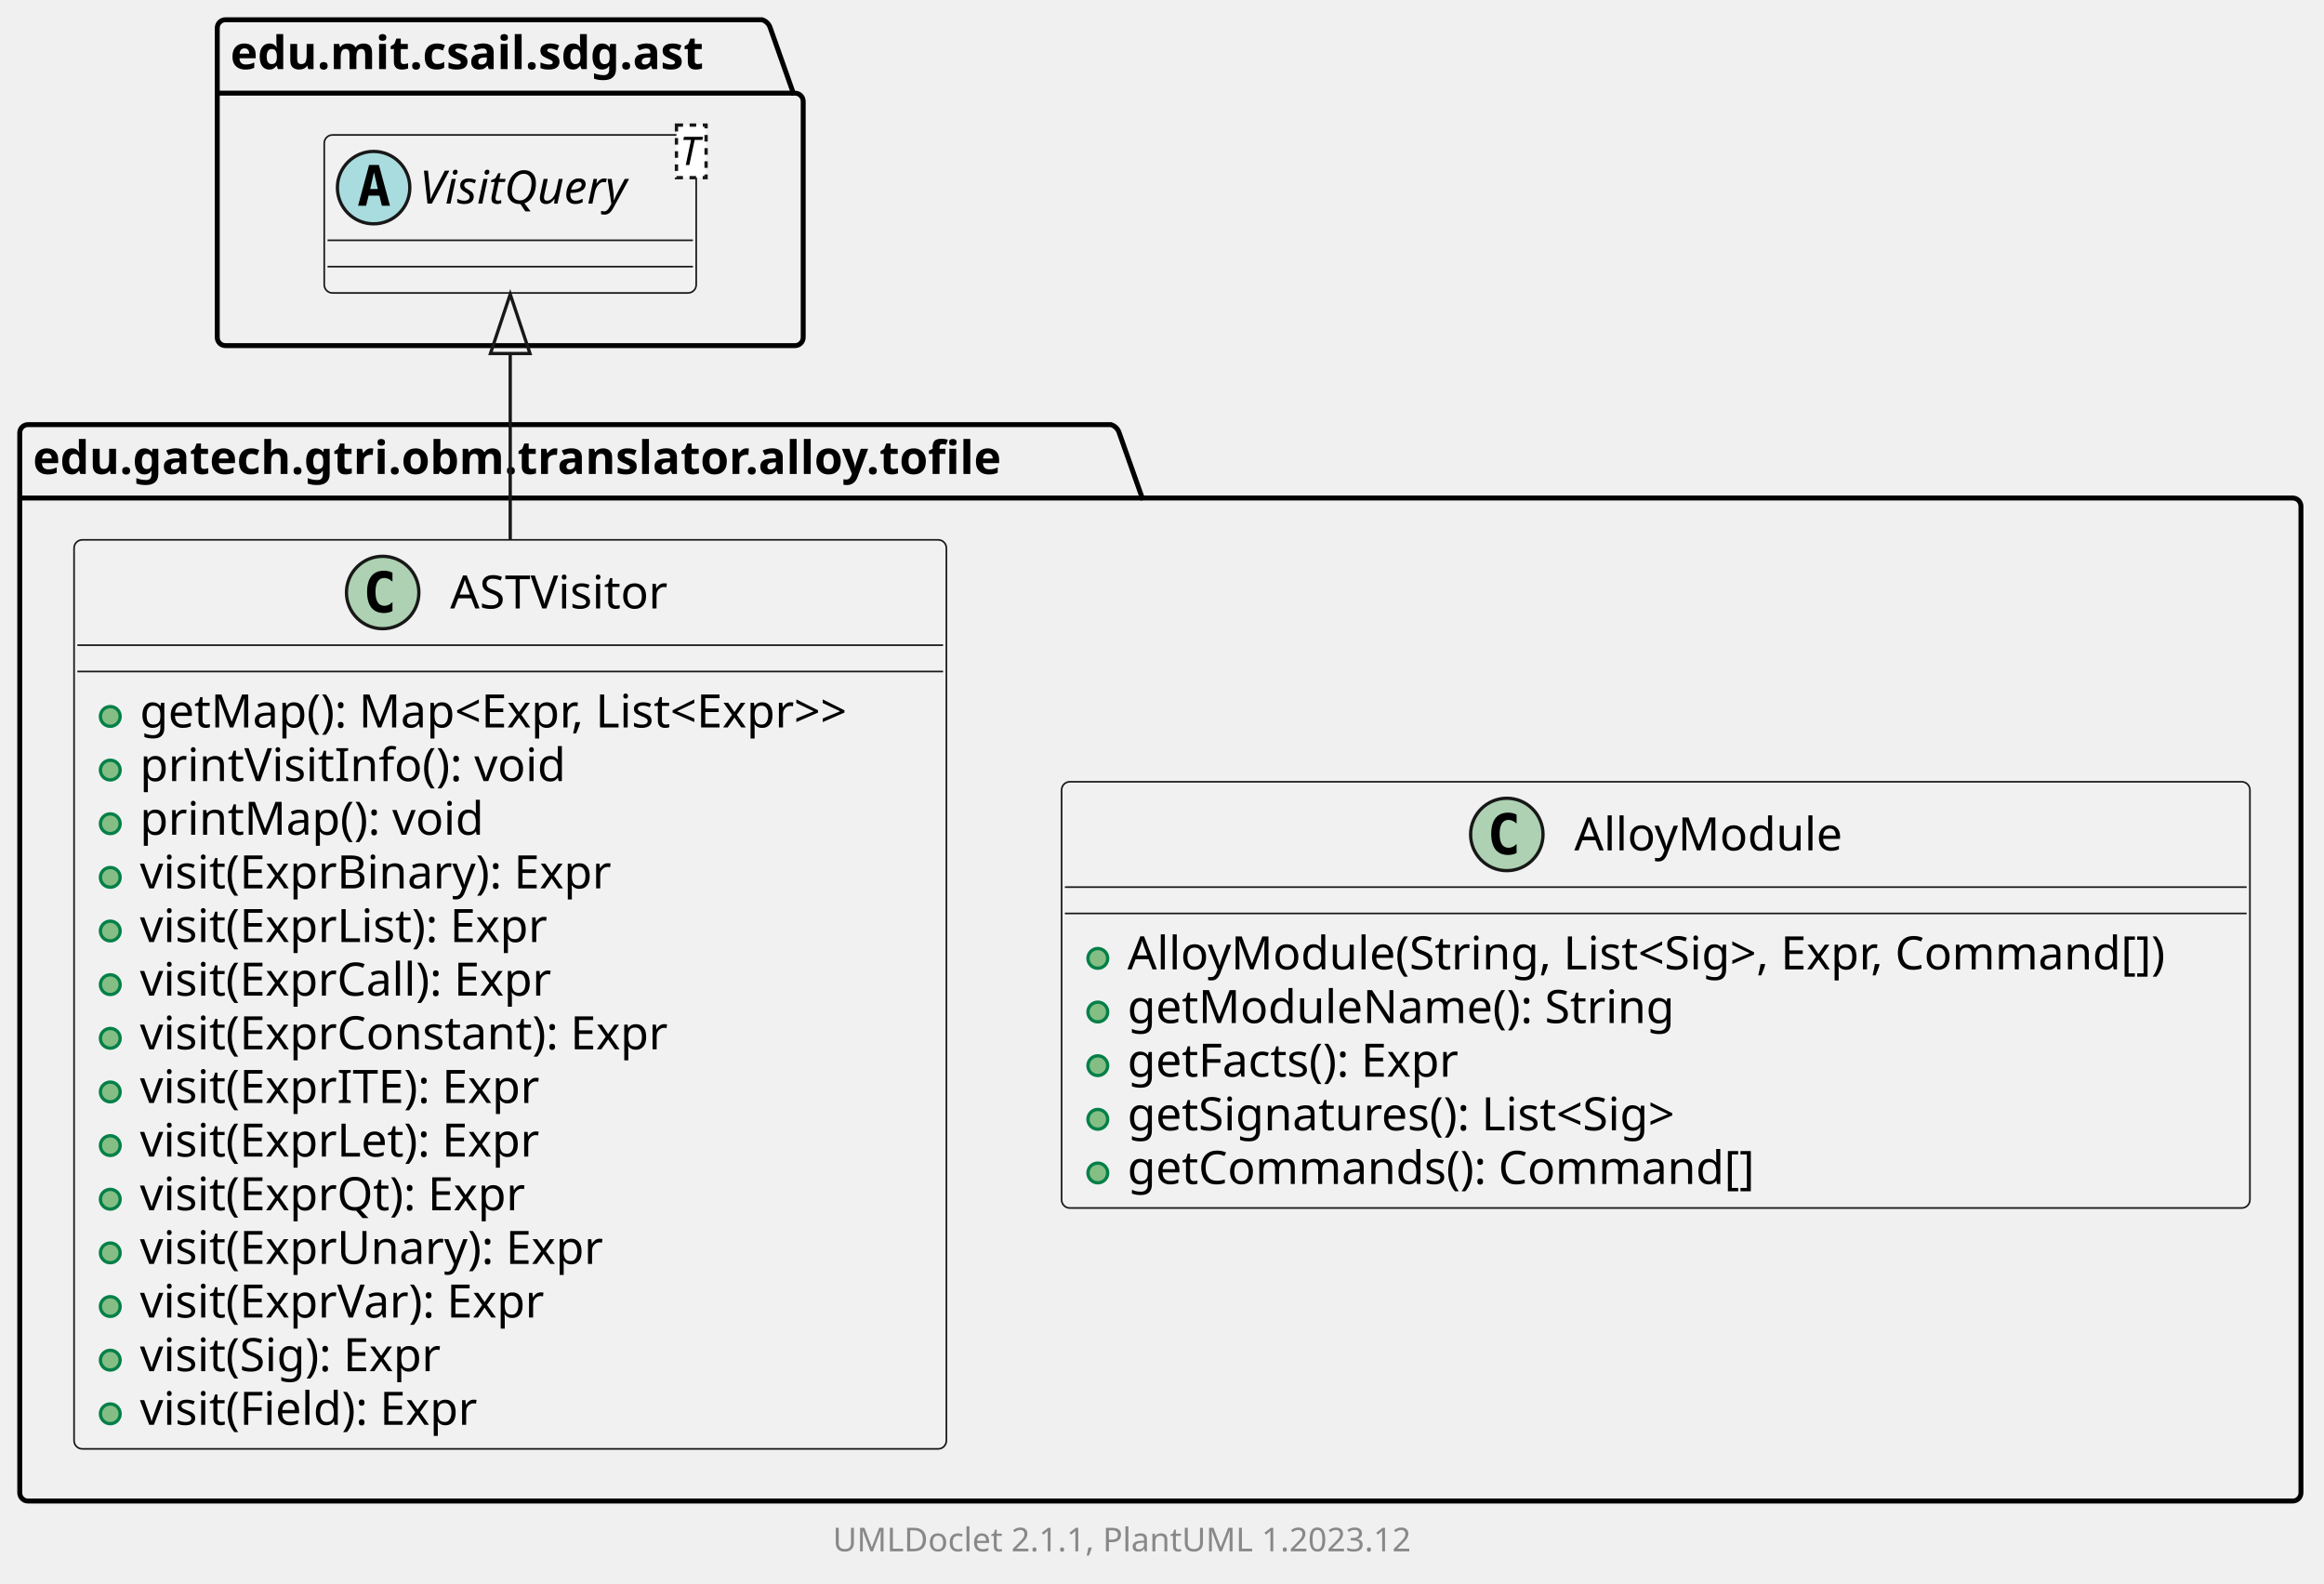
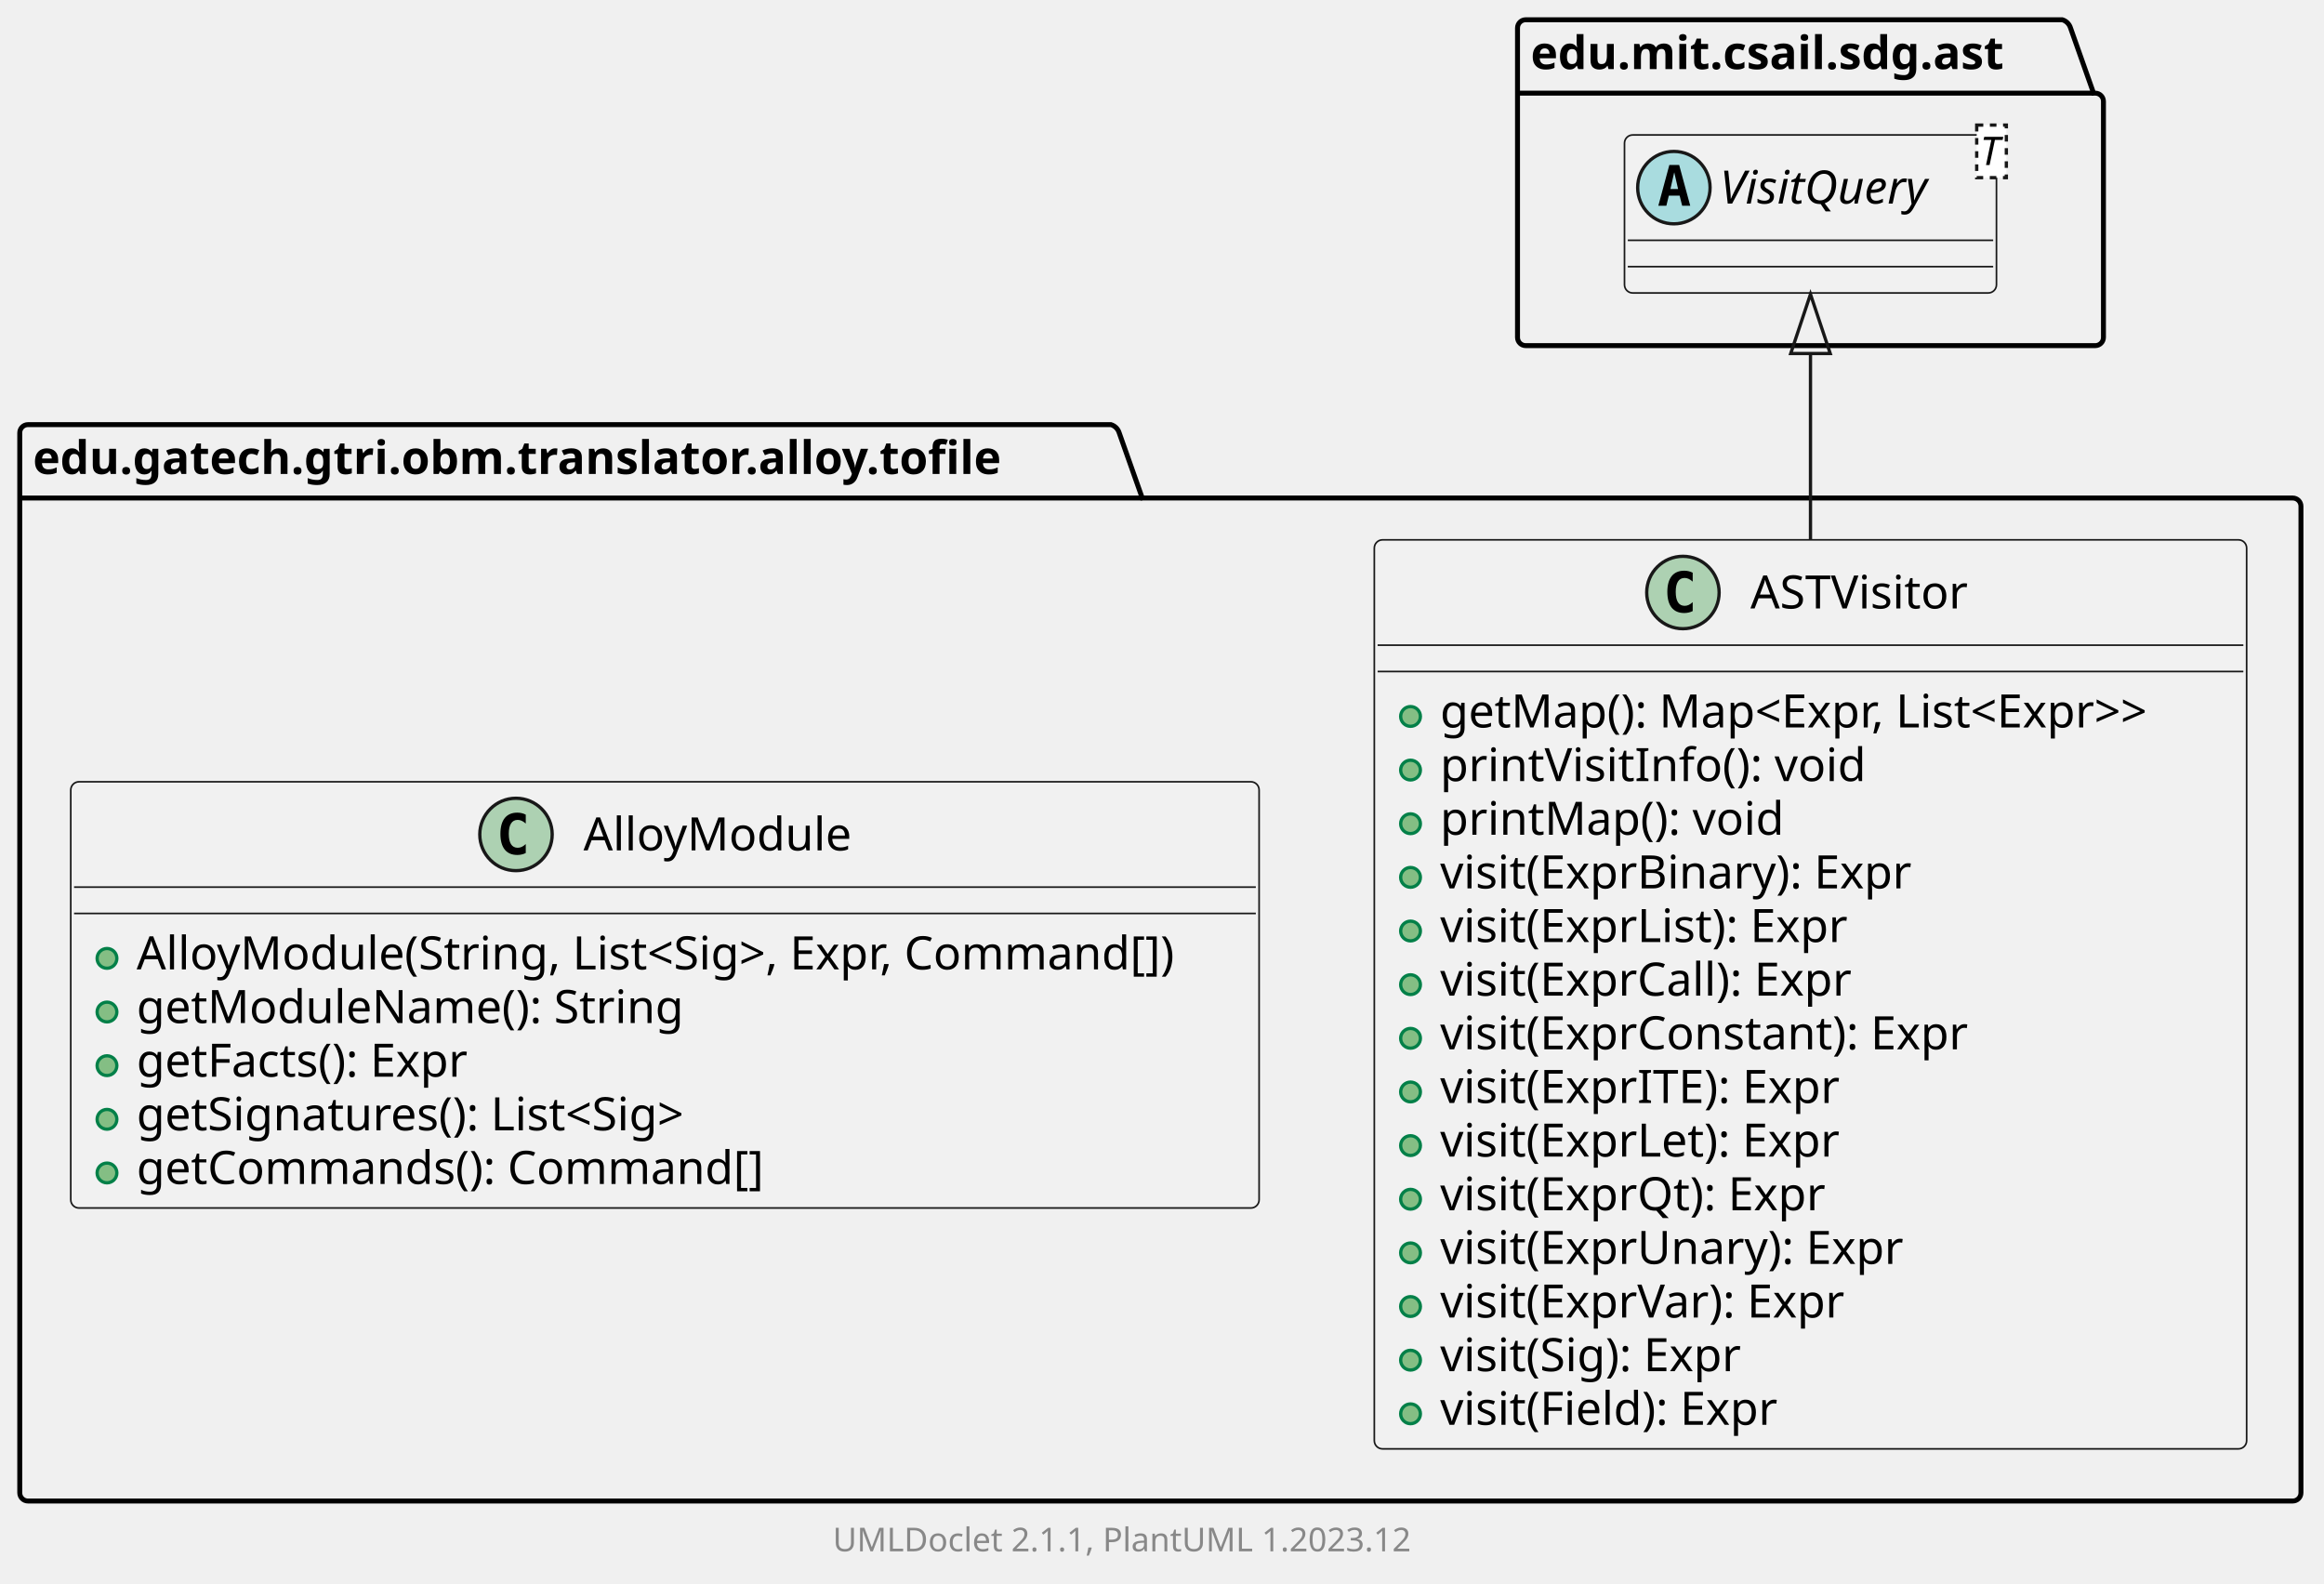
<svg xmlns="http://www.w3.org/2000/svg" xmlns:xlink="http://www.w3.org/1999/xlink" contentStyleType="text/css" height="481px" preserveAspectRatio="none" style="width:706px;height:481px;background:#FFFFFF;" version="1.1" viewBox="0 0 706 481" width="706px" zoomAndPan="magnify">
  <defs />
  <g>
    <g id="cluster_edu.gatech.gtri.obm.translator.alloy.tofile">
      <path d="M8.5,129 L337.5,129 A3.75,3.75 0 0 1 340,131.5 L347,151.297 L696.5,151.297 A2.5,2.5 0 0 1 699,153.797 L699,453.5 A2.5,2.5 0 0 1 696.5,456 L8.5,456 A2.5,2.5 0 0 1 6,453.5 L6,131.5 A2.5,2.5 0 0 1 8.5,129 " fill="none" style="stroke:#000000;stroke-width:1.5;" />
      <line style="stroke:#000000;stroke-width:1.5;" x1="6" x2="347" y1="151.297" y2="151.297" />
      <text fill="#000000" font-family="sans-serif" font-size="14" font-weight="bold" lengthAdjust="spacing" textLength="328" x="10" y="143.995">edu.gatech.gtri.obm.translator.alloy.tofile</text>
    </g>
    <g id="cluster_edu.mit.csail.sdg.ast">
-       <path d="M68.5,6 L231.5,6 A3.75,3.75 0 0 1 234,8.5 L241,28.297 L241.5,28.297 A2.5,2.5 0 0 1 244,30.797 L244,102.5 A2.5,2.5 0 0 1 241.5,105 L68.5,105 A2.5,2.5 0 0 1 66,102.5 L66,8.5 A2.5,2.5 0 0 1 68.5,6 " fill="none" style="stroke:#000000;stroke-width:1.5;" />
-       <line style="stroke:#000000;stroke-width:1.5;" x1="66" x2="241" y1="28.297" y2="28.297" />
-       <text fill="#000000" font-family="sans-serif" font-size="14" font-weight="bold" lengthAdjust="spacing" textLength="162" x="70" y="20.995">edu.mit.csail.sdg.ast</text>
+       <path d="M463.5,6 L626.5,6 A3.75,3.75 0 0 1 629,8.5 L636,28.297 L636.5,28.297 A2.5,2.5 0 0 1 639,30.797 L639,102.5 A2.5,2.5 0 0 1 636.5,105 L463.5,105 A2.5,2.5 0 0 1 461,102.5 L461,8.5 A2.5,2.5 0 0 1 463.5,6 " fill="none" style="stroke:#000000;stroke-width:1.5;" />
+       <line style="stroke:#000000;stroke-width:1.5;" x1="461" x2="636" y1="28.297" y2="28.297" />
+       <text fill="#000000" font-family="sans-serif" font-size="14" font-weight="bold" lengthAdjust="spacing" textLength="162" x="465" y="20.995">edu.mit.csail.sdg.ast</text>
    </g>
+     <a href="ASTVisitor.html" target="_top" title="ASTVisitor.html" xlink:actuate="onRequest" xlink:href="ASTVisitor.html" xlink:show="new" xlink:title="ASTVisitor.html" xlink:type="simple">
+       <g id="elem_ASTVisitor">
+         <rect codeLine="5" fill="#F1F1F1" height="276.156" id="ASTVisitor" rx="2.5" ry="2.5" style="stroke:#181818;stroke-width:0.5;" width="265" x="417.5" y="164" />
+         <ellipse cx="511.25" cy="180" fill="#ADD1B2" rx="11" ry="11" style="stroke:#181818;stroke-width:1.0;" />
+         <path d="M514.219,185.641 Q513.641,185.938 513,186.078 Q512.359,186.234 511.656,186.234 Q509.156,186.234 507.828,184.594 Q506.516,182.938 506.516,179.812 Q506.516,176.688 507.828,175.031 Q509.156,173.375 511.656,173.375 Q512.359,173.375 513,173.531 Q513.656,173.688 514.219,173.984 L514.219,176.703 Q513.594,176.125 513,175.859 Q512.406,175.578 511.781,175.578 Q510.438,175.578 509.75,176.656 Q509.062,177.719 509.062,179.812 Q509.062,181.906 509.75,182.984 Q510.438,184.047 511.781,184.047 Q512.406,184.047 513,183.781 Q513.594,183.5 514.219,182.922 L514.219,185.641 Z " fill="#000000" />
+         <text fill="#000000" font-family="sans-serif" font-size="14" lengthAdjust="spacing" textLength="69" x="531.75" y="184.847">ASTVisitor</text>
+         <line style="stroke:#181818;stroke-width:0.5;" x1="418.5" x2="681.5" y1="196" y2="196" />
+         <line style="stroke:#181818;stroke-width:0.5;" x1="418.5" x2="681.5" y1="204" y2="204" />
+         <ellipse cx="428.5" cy="217.648" fill="#84BE84" rx="3" ry="3" style="stroke:#038048;stroke-width:1.0;" />
+         <text fill="#000000" font-family="sans-serif" font-size="14" lengthAdjust="spacing" textLength="239" x="437.5" y="220.995">getMap(): Map&lt;Expr, List&lt;Expr&gt;&gt;</text>
+         <ellipse cx="428.5" cy="233.945" fill="#84BE84" rx="3" ry="3" style="stroke:#038048;stroke-width:1.0;" />
+         <text fill="#000000" font-family="sans-serif" font-size="14" lengthAdjust="spacing" textLength="131" x="437.5" y="237.292">printVisitInfo(): void</text>
+         <ellipse cx="428.5" cy="250.242" fill="#84BE84" rx="3" ry="3" style="stroke:#038048;stroke-width:1.0;" />
+         <text fill="#000000" font-family="sans-serif" font-size="14" lengthAdjust="spacing" textLength="107" x="437.5" y="253.589">printMap(): void</text>
+         <ellipse cx="428.5" cy="266.539" fill="#84BE84" rx="3" ry="3" style="stroke:#038048;stroke-width:1.0;" />
+         <text fill="#000000" font-family="sans-serif" font-size="14" lengthAdjust="spacing" textLength="147" x="437.5" y="269.886">visit(ExprBinary): Expr</text>
+         <ellipse cx="428.5" cy="282.836" fill="#84BE84" rx="3" ry="3" style="stroke:#038048;stroke-width:1.0;" />
+         <text fill="#000000" font-family="sans-serif" font-size="14" lengthAdjust="spacing" textLength="128" x="437.5" y="286.183">visit(ExprList): Expr</text>
+         <ellipse cx="428.5" cy="299.133" fill="#84BE84" rx="3" ry="3" style="stroke:#038048;stroke-width:1.0;" />
+         <text fill="#000000" font-family="sans-serif" font-size="14" lengthAdjust="spacing" textLength="129" x="437.5" y="302.479">visit(ExprCall): Expr</text>
+         <ellipse cx="428.5" cy="315.43" fill="#84BE84" rx="3" ry="3" style="stroke:#038048;stroke-width:1.0;" />
+         <text fill="#000000" font-family="sans-serif" font-size="14" lengthAdjust="spacing" textLength="168" x="437.5" y="318.776">visit(ExprConstant): Expr</text>
+         <ellipse cx="428.5" cy="331.727" fill="#84BE84" rx="3" ry="3" style="stroke:#038048;stroke-width:1.0;" />
+         <text fill="#000000" font-family="sans-serif" font-size="14" lengthAdjust="spacing" textLength="126" x="437.5" y="335.073">visit(ExprITE): Expr</text>
+         <ellipse cx="428.5" cy="348.023" fill="#84BE84" rx="3" ry="3" style="stroke:#038048;stroke-width:1.0;" />
+         <text fill="#000000" font-family="sans-serif" font-size="14" lengthAdjust="spacing" textLength="126" x="437.5" y="351.37">visit(ExprLet): Expr</text>
+         <ellipse cx="428.5" cy="364.32" fill="#84BE84" rx="3" ry="3" style="stroke:#038048;stroke-width:1.0;" />
+         <text fill="#000000" font-family="sans-serif" font-size="14" lengthAdjust="spacing" textLength="121" x="437.5" y="367.667">visit(ExprQt): Expr</text>
+         <ellipse cx="428.5" cy="380.617" fill="#84BE84" rx="3" ry="3" style="stroke:#038048;stroke-width:1.0;" />
+         <text fill="#000000" font-family="sans-serif" font-size="14" lengthAdjust="spacing" textLength="144" x="437.5" y="383.964">visit(ExprUnary): Expr</text>
+         <ellipse cx="428.5" cy="396.914" fill="#84BE84" rx="3" ry="3" style="stroke:#038048;stroke-width:1.0;" />
+         <text fill="#000000" font-family="sans-serif" font-size="14" lengthAdjust="spacing" textLength="127" x="437.5" y="400.261">visit(ExprVar): Expr</text>
+         <ellipse cx="428.5" cy="413.211" fill="#84BE84" rx="3" ry="3" style="stroke:#038048;stroke-width:1.0;" />
+         <text fill="#000000" font-family="sans-serif" font-size="14" lengthAdjust="spacing" textLength="96" x="437.5" y="416.558">visit(Sig): Expr</text>
+         <ellipse cx="428.5" cy="429.508" fill="#84BE84" rx="3" ry="3" style="stroke:#038048;stroke-width:1.0;" />
+         <text fill="#000000" font-family="sans-serif" font-size="14" lengthAdjust="spacing" textLength="107" x="437.5" y="432.854">visit(Field): Expr</text>
+       </g>
+     </a>
    <a href="AlloyModule.html" target="_top" title="AlloyModule.html" xlink:actuate="onRequest" xlink:href="AlloyModule.html" xlink:show="new" xlink:title="AlloyModule.html" xlink:type="simple">
      <g id="elem_AlloyModule">
-         <rect codeLine="5" fill="#F1F1F1" height="129.484" id="AlloyModule" rx="2.5" ry="2.5" style="stroke:#181818;stroke-width:0.5;" width="361" x="322.5" y="237.5" />
-         <ellipse cx="457.75" cy="253.5" fill="#ADD1B2" rx="11" ry="11" style="stroke:#181818;stroke-width:1.0;" />
-         <path d="M460.719,259.141 Q460.141,259.438 459.5,259.578 Q458.859,259.734 458.156,259.734 Q455.656,259.734 454.328,258.094 Q453.016,256.438 453.016,253.312 Q453.016,250.188 454.328,248.531 Q455.656,246.875 458.156,246.875 Q458.859,246.875 459.5,247.031 Q460.156,247.188 460.719,247.484 L460.719,250.203 Q460.094,249.625 459.5,249.359 Q458.906,249.078 458.281,249.078 Q456.938,249.078 456.25,250.156 Q455.562,251.219 455.562,253.312 Q455.562,255.406 456.25,256.484 Q456.938,257.547 458.281,257.547 Q458.906,257.547 459.5,257.281 Q460.094,257 460.719,256.422 L460.719,259.141 Z " fill="#000000" />
-         <text fill="#000000" font-family="sans-serif" font-size="14" lengthAdjust="spacing" textLength="82" x="478.25" y="258.347">AlloyModule</text>
-         <line style="stroke:#181818;stroke-width:0.5;" x1="323.5" x2="682.5" y1="269.5" y2="269.5" />
-         <line style="stroke:#181818;stroke-width:0.5;" x1="323.5" x2="682.5" y1="277.5" y2="277.5" />
-         <ellipse cx="333.5" cy="291.148" fill="#84BE84" rx="3" ry="3" style="stroke:#038048;stroke-width:1.0;" />
-         <text fill="#000000" font-family="sans-serif" font-size="14" lengthAdjust="spacing" textLength="335" x="342.5" y="294.495">AlloyModule(String, List&lt;Sig&gt;, Expr, Command[])</text>
-         <ellipse cx="333.5" cy="307.445" fill="#84BE84" rx="3" ry="3" style="stroke:#038048;stroke-width:1.0;" />
-         <text fill="#000000" font-family="sans-serif" font-size="14" lengthAdjust="spacing" textLength="173" x="342.5" y="310.792">getModuleName(): String</text>
-         <ellipse cx="333.5" cy="323.742" fill="#84BE84" rx="3" ry="3" style="stroke:#038048;stroke-width:1.0;" />
-         <text fill="#000000" font-family="sans-serif" font-size="14" lengthAdjust="spacing" textLength="109" x="342.5" y="327.089">getFacts(): Expr</text>
-         <ellipse cx="333.5" cy="340.039" fill="#84BE84" rx="3" ry="3" style="stroke:#038048;stroke-width:1.0;" />
-         <text fill="#000000" font-family="sans-serif" font-size="14" lengthAdjust="spacing" textLength="184" x="342.5" y="343.386">getSignatures(): List&lt;Sig&gt;</text>
-         <ellipse cx="333.5" cy="356.336" fill="#84BE84" rx="3" ry="3" style="stroke:#038048;stroke-width:1.0;" />
-         <text fill="#000000" font-family="sans-serif" font-size="14" lengthAdjust="spacing" textLength="202" x="342.5" y="359.683">getCommands(): Command[]</text>
-       </g>
-     </a>
-     <a href="ASTVisitor.html" target="_top" title="ASTVisitor.html" xlink:actuate="onRequest" xlink:href="ASTVisitor.html" xlink:show="new" xlink:title="ASTVisitor.html" xlink:type="simple">
-       <g id="elem_ASTVisitor">
-         <rect codeLine="13" fill="#F1F1F1" height="276.156" id="ASTVisitor" rx="2.5" ry="2.5" style="stroke:#181818;stroke-width:0.5;" width="265" x="22.5" y="164" />
-         <ellipse cx="116.25" cy="180" fill="#ADD1B2" rx="11" ry="11" style="stroke:#181818;stroke-width:1.0;" />
-         <path d="M119.219,185.641 Q118.641,185.938 118,186.078 Q117.359,186.234 116.656,186.234 Q114.156,186.234 112.828,184.594 Q111.516,182.938 111.516,179.812 Q111.516,176.688 112.828,175.031 Q114.156,173.375 116.656,173.375 Q117.359,173.375 118,173.531 Q118.656,173.688 119.219,173.984 L119.219,176.703 Q118.594,176.125 118,175.859 Q117.406,175.578 116.781,175.578 Q115.438,175.578 114.75,176.656 Q114.062,177.719 114.062,179.812 Q114.062,181.906 114.75,182.984 Q115.438,184.047 116.781,184.047 Q117.406,184.047 118,183.781 Q118.594,183.5 119.219,182.922 L119.219,185.641 Z " fill="#000000" />
-         <text fill="#000000" font-family="sans-serif" font-size="14" lengthAdjust="spacing" textLength="69" x="136.75" y="184.847">ASTVisitor</text>
-         <line style="stroke:#181818;stroke-width:0.5;" x1="23.5" x2="286.5" y1="196" y2="196" />
-         <line style="stroke:#181818;stroke-width:0.5;" x1="23.5" x2="286.5" y1="204" y2="204" />
-         <ellipse cx="33.5" cy="217.648" fill="#84BE84" rx="3" ry="3" style="stroke:#038048;stroke-width:1.0;" />
-         <text fill="#000000" font-family="sans-serif" font-size="14" lengthAdjust="spacing" textLength="239" x="42.5" y="220.995">getMap(): Map&lt;Expr, List&lt;Expr&gt;&gt;</text>
-         <ellipse cx="33.5" cy="233.945" fill="#84BE84" rx="3" ry="3" style="stroke:#038048;stroke-width:1.0;" />
-         <text fill="#000000" font-family="sans-serif" font-size="14" lengthAdjust="spacing" textLength="131" x="42.5" y="237.292">printVisitInfo(): void</text>
-         <ellipse cx="33.5" cy="250.242" fill="#84BE84" rx="3" ry="3" style="stroke:#038048;stroke-width:1.0;" />
-         <text fill="#000000" font-family="sans-serif" font-size="14" lengthAdjust="spacing" textLength="107" x="42.5" y="253.589">printMap(): void</text>
-         <ellipse cx="33.5" cy="266.539" fill="#84BE84" rx="3" ry="3" style="stroke:#038048;stroke-width:1.0;" />
-         <text fill="#000000" font-family="sans-serif" font-size="14" lengthAdjust="spacing" textLength="147" x="42.5" y="269.886">visit(ExprBinary): Expr</text>
-         <ellipse cx="33.5" cy="282.836" fill="#84BE84" rx="3" ry="3" style="stroke:#038048;stroke-width:1.0;" />
-         <text fill="#000000" font-family="sans-serif" font-size="14" lengthAdjust="spacing" textLength="128" x="42.5" y="286.183">visit(ExprList): Expr</text>
-         <ellipse cx="33.5" cy="299.133" fill="#84BE84" rx="3" ry="3" style="stroke:#038048;stroke-width:1.0;" />
-         <text fill="#000000" font-family="sans-serif" font-size="14" lengthAdjust="spacing" textLength="129" x="42.5" y="302.479">visit(ExprCall): Expr</text>
-         <ellipse cx="33.5" cy="315.43" fill="#84BE84" rx="3" ry="3" style="stroke:#038048;stroke-width:1.0;" />
-         <text fill="#000000" font-family="sans-serif" font-size="14" lengthAdjust="spacing" textLength="168" x="42.5" y="318.776">visit(ExprConstant): Expr</text>
-         <ellipse cx="33.5" cy="331.727" fill="#84BE84" rx="3" ry="3" style="stroke:#038048;stroke-width:1.0;" />
-         <text fill="#000000" font-family="sans-serif" font-size="14" lengthAdjust="spacing" textLength="126" x="42.5" y="335.073">visit(ExprITE): Expr</text>
-         <ellipse cx="33.5" cy="348.023" fill="#84BE84" rx="3" ry="3" style="stroke:#038048;stroke-width:1.0;" />
-         <text fill="#000000" font-family="sans-serif" font-size="14" lengthAdjust="spacing" textLength="126" x="42.5" y="351.37">visit(ExprLet): Expr</text>
-         <ellipse cx="33.5" cy="364.32" fill="#84BE84" rx="3" ry="3" style="stroke:#038048;stroke-width:1.0;" />
-         <text fill="#000000" font-family="sans-serif" font-size="14" lengthAdjust="spacing" textLength="121" x="42.5" y="367.667">visit(ExprQt): Expr</text>
-         <ellipse cx="33.5" cy="380.617" fill="#84BE84" rx="3" ry="3" style="stroke:#038048;stroke-width:1.0;" />
-         <text fill="#000000" font-family="sans-serif" font-size="14" lengthAdjust="spacing" textLength="144" x="42.5" y="383.964">visit(ExprUnary): Expr</text>
-         <ellipse cx="33.5" cy="396.914" fill="#84BE84" rx="3" ry="3" style="stroke:#038048;stroke-width:1.0;" />
-         <text fill="#000000" font-family="sans-serif" font-size="14" lengthAdjust="spacing" textLength="127" x="42.5" y="400.261">visit(ExprVar): Expr</text>
-         <ellipse cx="33.5" cy="413.211" fill="#84BE84" rx="3" ry="3" style="stroke:#038048;stroke-width:1.0;" />
-         <text fill="#000000" font-family="sans-serif" font-size="14" lengthAdjust="spacing" textLength="96" x="42.5" y="416.558">visit(Sig): Expr</text>
-         <ellipse cx="33.5" cy="429.508" fill="#84BE84" rx="3" ry="3" style="stroke:#038048;stroke-width:1.0;" />
-         <text fill="#000000" font-family="sans-serif" font-size="14" lengthAdjust="spacing" textLength="107" x="42.5" y="432.854">visit(Field): Expr</text>
+         <rect codeLine="22" fill="#F1F1F1" height="129.484" id="AlloyModule" rx="2.5" ry="2.5" style="stroke:#181818;stroke-width:0.5;" width="361" x="21.5" y="237.5" />
+         <ellipse cx="156.75" cy="253.5" fill="#ADD1B2" rx="11" ry="11" style="stroke:#181818;stroke-width:1.0;" />
+         <path d="M159.719,259.141 Q159.141,259.438 158.5,259.578 Q157.859,259.734 157.156,259.734 Q154.656,259.734 153.328,258.094 Q152.016,256.438 152.016,253.312 Q152.016,250.188 153.328,248.531 Q154.656,246.875 157.156,246.875 Q157.859,246.875 158.5,247.031 Q159.156,247.188 159.719,247.484 L159.719,250.203 Q159.094,249.625 158.5,249.359 Q157.906,249.078 157.281,249.078 Q155.938,249.078 155.25,250.156 Q154.562,251.219 154.562,253.312 Q154.562,255.406 155.25,256.484 Q155.938,257.547 157.281,257.547 Q157.906,257.547 158.5,257.281 Q159.094,257 159.719,256.422 L159.719,259.141 Z " fill="#000000" />
+         <text fill="#000000" font-family="sans-serif" font-size="14" lengthAdjust="spacing" textLength="82" x="177.25" y="258.347">AlloyModule</text>
+         <line style="stroke:#181818;stroke-width:0.5;" x1="22.5" x2="381.5" y1="269.5" y2="269.5" />
+         <line style="stroke:#181818;stroke-width:0.5;" x1="22.5" x2="381.5" y1="277.5" y2="277.5" />
+         <ellipse cx="32.5" cy="291.148" fill="#84BE84" rx="3" ry="3" style="stroke:#038048;stroke-width:1.0;" />
+         <text fill="#000000" font-family="sans-serif" font-size="14" lengthAdjust="spacing" textLength="335" x="41.5" y="294.495">AlloyModule(String, List&lt;Sig&gt;, Expr, Command[])</text>
+         <ellipse cx="32.5" cy="307.445" fill="#84BE84" rx="3" ry="3" style="stroke:#038048;stroke-width:1.0;" />
+         <text fill="#000000" font-family="sans-serif" font-size="14" lengthAdjust="spacing" textLength="173" x="41.5" y="310.792">getModuleName(): String</text>
+         <ellipse cx="32.5" cy="323.742" fill="#84BE84" rx="3" ry="3" style="stroke:#038048;stroke-width:1.0;" />
+         <text fill="#000000" font-family="sans-serif" font-size="14" lengthAdjust="spacing" textLength="109" x="41.5" y="327.089">getFacts(): Expr</text>
+         <ellipse cx="32.5" cy="340.039" fill="#84BE84" rx="3" ry="3" style="stroke:#038048;stroke-width:1.0;" />
+         <text fill="#000000" font-family="sans-serif" font-size="14" lengthAdjust="spacing" textLength="184" x="41.5" y="343.386">getSignatures(): List&lt;Sig&gt;</text>
+         <ellipse cx="32.5" cy="356.336" fill="#84BE84" rx="3" ry="3" style="stroke:#038048;stroke-width:1.0;" />
+         <text fill="#000000" font-family="sans-serif" font-size="14" lengthAdjust="spacing" textLength="202" x="41.5" y="359.683">getCommands(): Command[]</text>
      </g>
    </a>
    <g id="elem_VisitQuery">
-       <rect codeLine="33" fill="#F1F1F1" height="48" id="VisitQuery" rx="2.5" ry="2.5" style="stroke:#181818;stroke-width:0.5;" width="113" x="98.5" y="41" />
-       <ellipse cx="113.5" cy="57" fill="#A9DCDF" rx="11" ry="11" style="stroke:#181818;stroke-width:1.0;" />
-       <path d="M113.609,52.344 L112.453,57.422 L114.781,57.422 L113.609,52.344 Z M112.125,50.109 L115.109,50.109 L118.469,62.5 L116.016,62.5 L115.25,59.438 L111.969,59.438 L111.219,62.5 L108.781,62.5 L112.125,50.109 Z " fill="#000000" />
-       <text fill="#000000" font-family="sans-serif" font-size="14" font-style="italic" lengthAdjust="spacing" textLength="70" x="127.5" y="61.847">VisitQuery</text>
-       <rect fill="#FFFFFF" height="15.969" style="stroke:#181818;stroke-width:1.0;stroke-dasharray:2.0,2.0;" width="9" x="205.5" y="38" />
-       <text fill="#000000" font-family="sans-serif" font-size="12" font-style="italic" lengthAdjust="spacing" textLength="7" x="206.5" y="50.139">T</text>
-       <line style="stroke:#181818;stroke-width:0.5;" x1="99.5" x2="210.5" y1="73" y2="73" />
-       <line style="stroke:#181818;stroke-width:0.5;" x1="99.5" x2="210.5" y1="81" y2="81" />
+       <rect codeLine="33" fill="#F1F1F1" height="48" id="VisitQuery" rx="2.5" ry="2.5" style="stroke:#181818;stroke-width:0.5;" width="113" x="493.5" y="41" />
+       <ellipse cx="508.5" cy="57" fill="#A9DCDF" rx="11" ry="11" style="stroke:#181818;stroke-width:1.0;" />
+       <path d="M508.609,52.344 L507.453,57.422 L509.781,57.422 L508.609,52.344 Z M507.125,50.109 L510.109,50.109 L513.469,62.5 L511.016,62.5 L510.25,59.438 L506.969,59.438 L506.219,62.5 L503.781,62.5 L507.125,50.109 Z " fill="#000000" />
+       <text fill="#000000" font-family="sans-serif" font-size="14" font-style="italic" lengthAdjust="spacing" textLength="70" x="522.5" y="61.847">VisitQuery</text>
+       <rect fill="#FFFFFF" height="15.969" style="stroke:#181818;stroke-width:1.0;stroke-dasharray:2.0,2.0;" width="9" x="600.5" y="38" />
+       <text fill="#000000" font-family="sans-serif" font-size="12" font-style="italic" lengthAdjust="spacing" textLength="7" x="601.5" y="50.139">T</text>
+       <line style="stroke:#181818;stroke-width:0.5;" x1="494.5" x2="605.5" y1="73" y2="73" />
+       <line style="stroke:#181818;stroke-width:0.5;" x1="494.5" x2="605.5" y1="81" y2="81" />
    </g>
    <g id="link_VisitQuery_ASTVisitor">
-       <path codeLine="36" d="M155,107.39 C155,125.79 155,135.08 155,163.99 " fill="none" id="VisitQuery-backto-ASTVisitor" style="stroke:#181818;stroke-width:1.0;" />
-       <polygon fill="none" points="155,89.39,149,107.39,161,107.39,155,89.39" style="stroke:#181818;stroke-width:1.0;" />
+       <path codeLine="36" d="M550,107.39 C550,125.79 550,135.08 550,163.99 " fill="none" id="VisitQuery-backto-ASTVisitor" style="stroke:#181818;stroke-width:1.0;" />
+       <polygon fill="none" points="550,89.39,544,107.39,556,107.39,550,89.39" style="stroke:#181818;stroke-width:1.0;" />
    </g>
    <text fill="#888888" font-family="sans-serif" font-size="10" lengthAdjust="spacing" textLength="186" x="253" y="471.282">UMLDoclet 2.1.1, PlantUML 1.2023.12</text>
  </g>
</svg>
